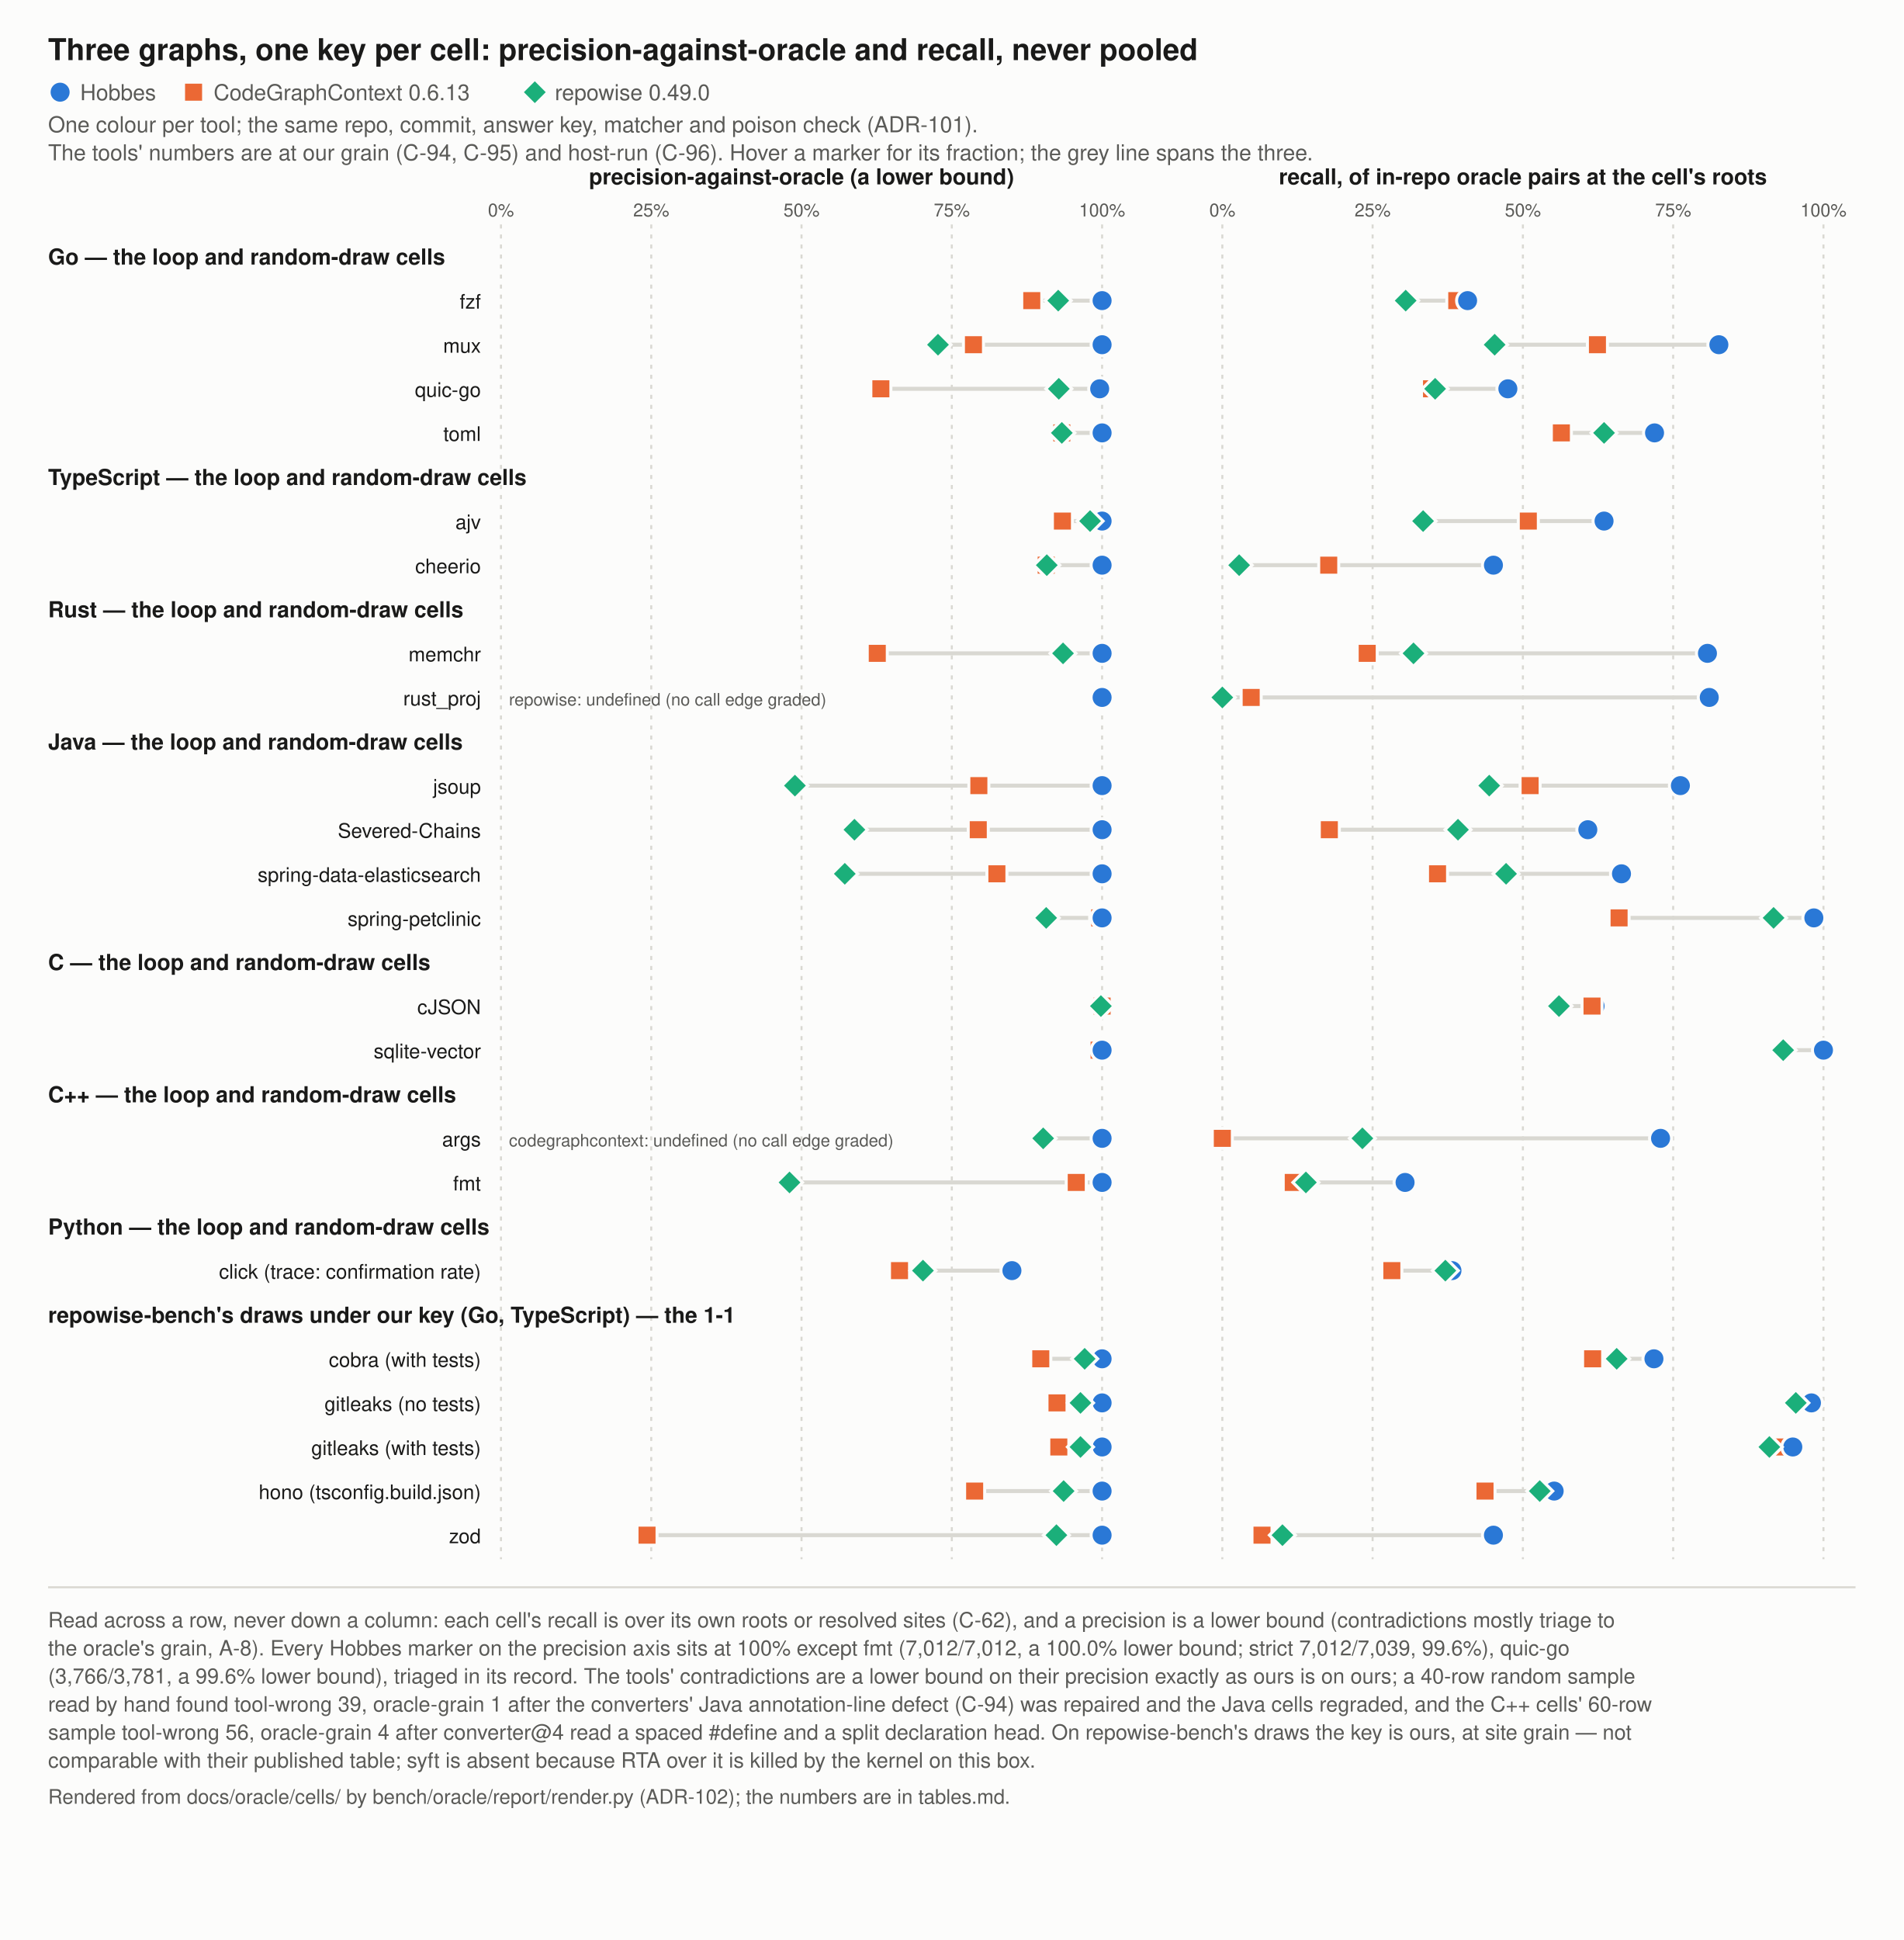
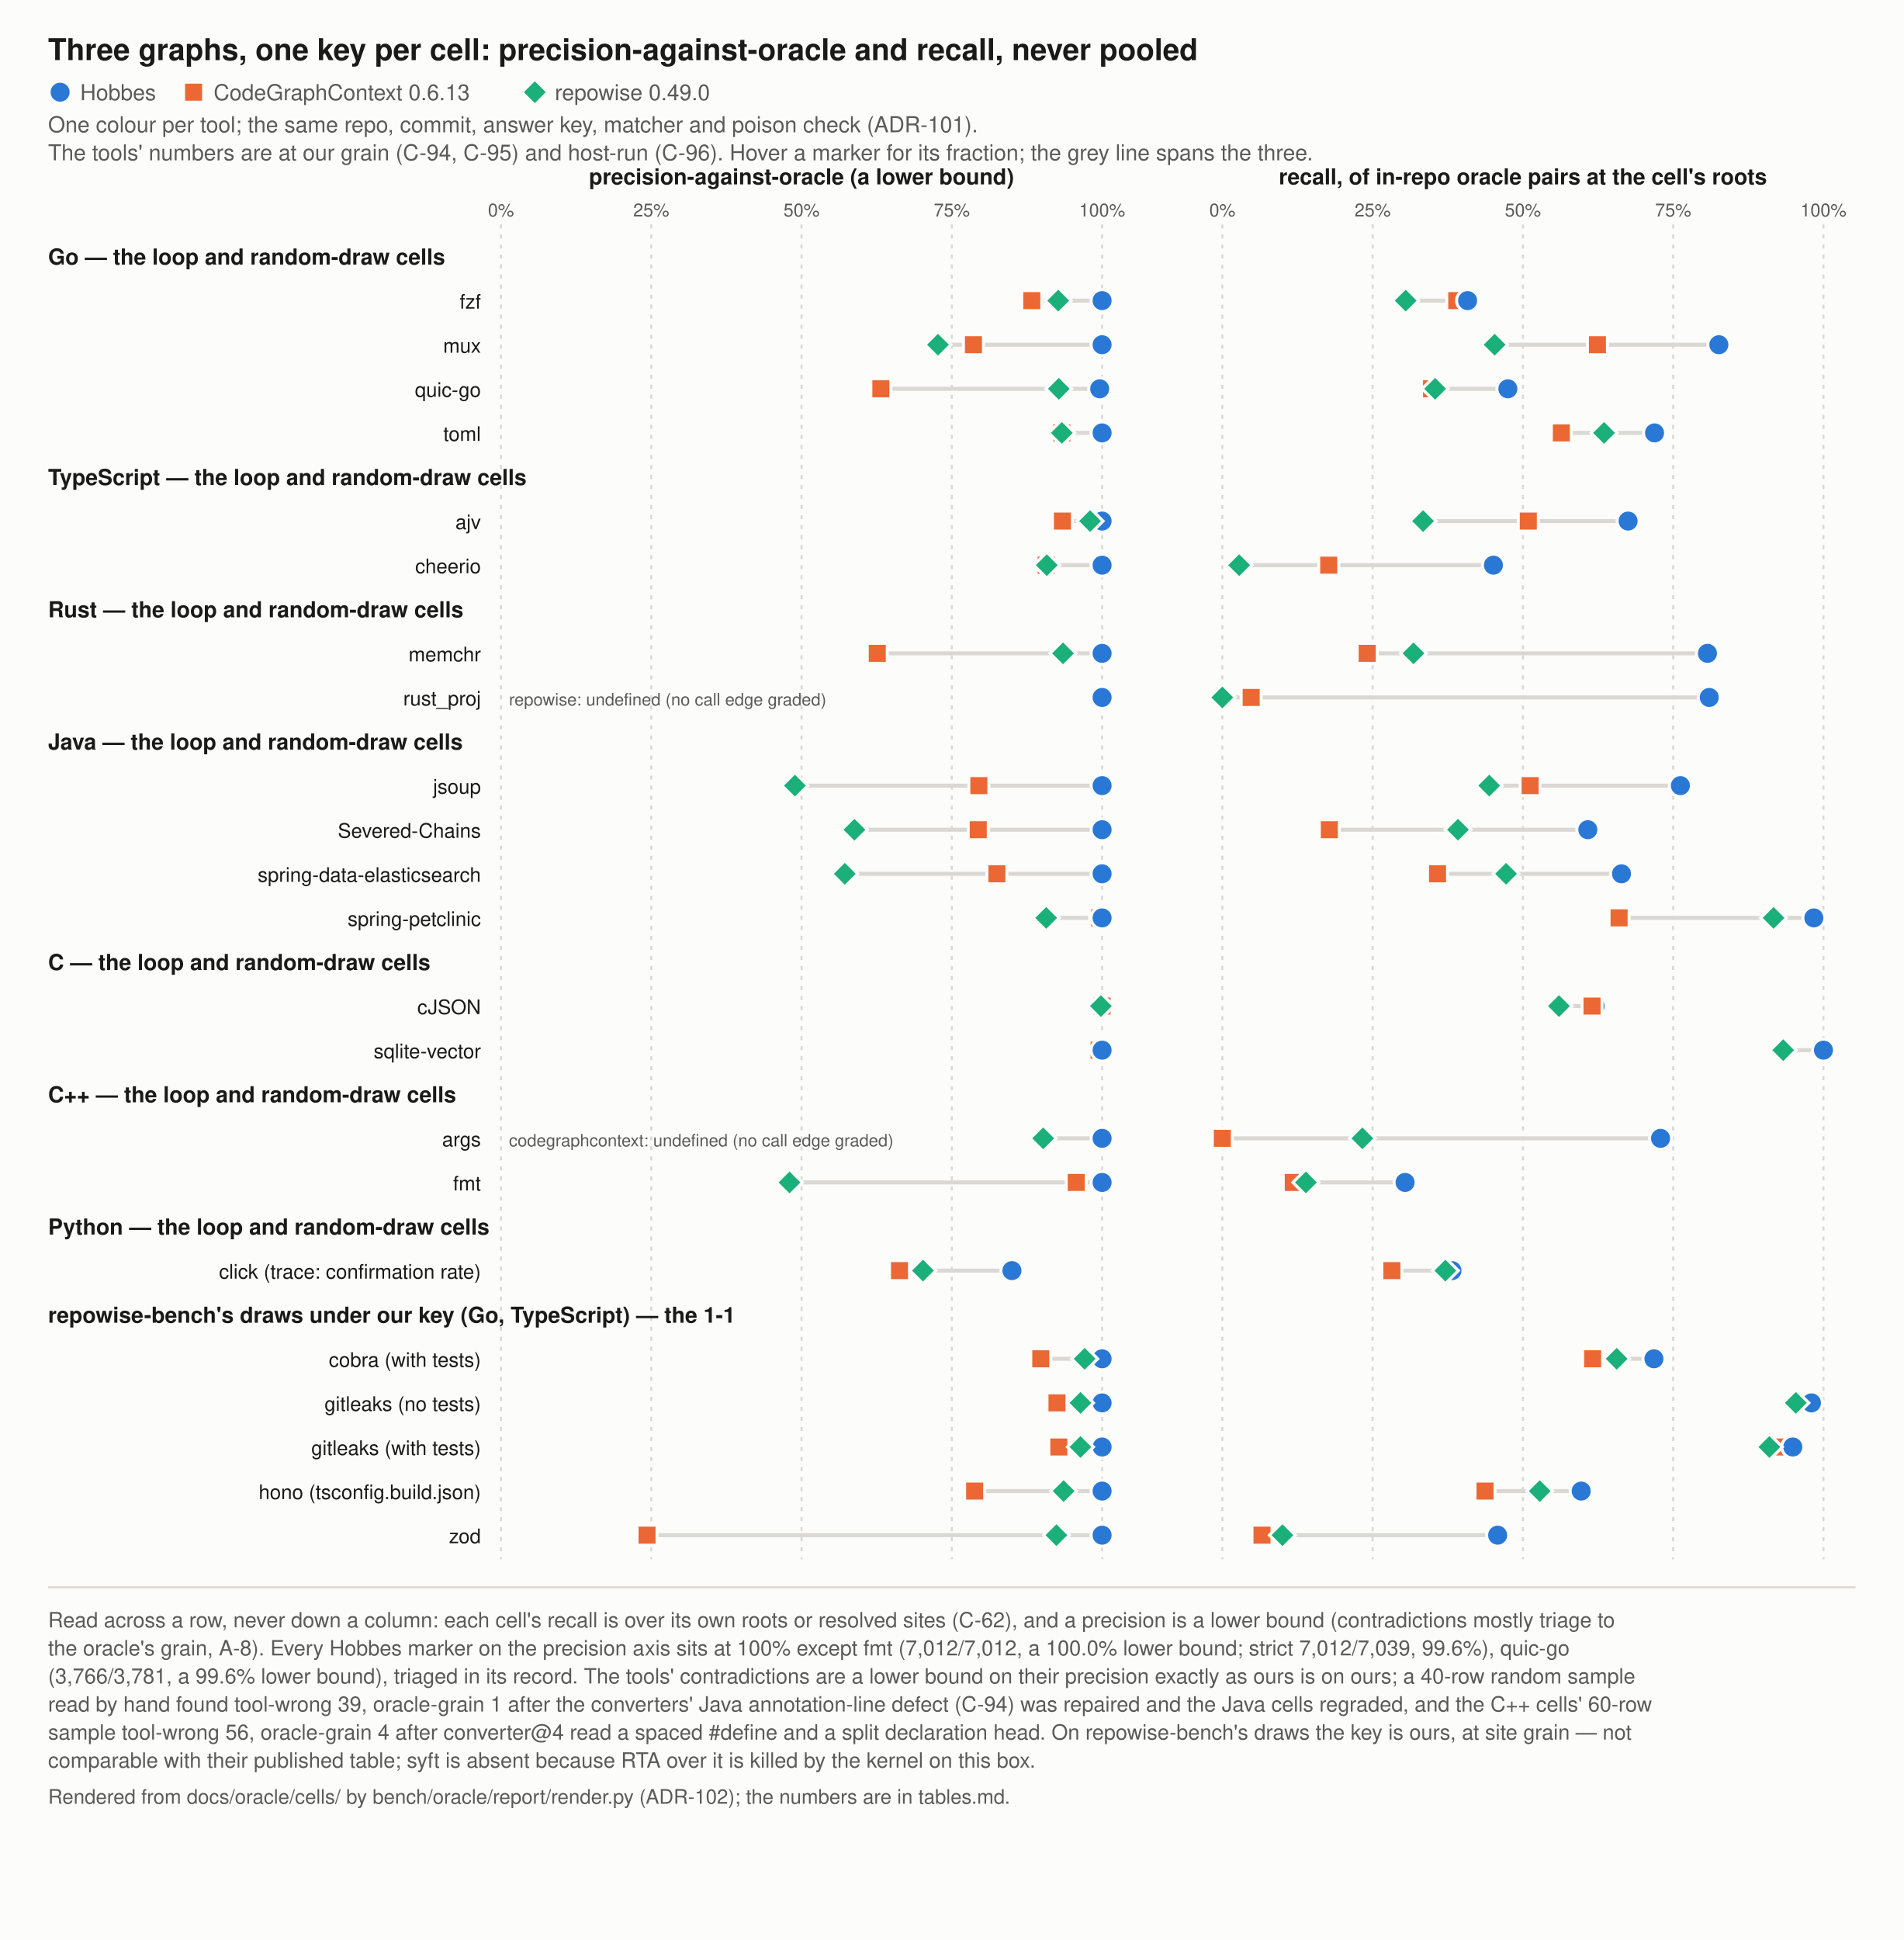
<svg xmlns="http://www.w3.org/2000/svg" width="950" height="968" viewBox="0 0 950 968" role="img" aria-label="Three graphs on one key per cell: precision-against-oracle and recall, Hobbes beside CodeGraphContext and repowise">
  <rect width="950" height="968" fill="#fcfcfb" />
  <text x="24" y="30" font-size="15" fill="#1a1a19" text-anchor="start" font-weight="bold" font-family="-apple-system, 'Segoe UI', Helvetica, Arial, sans-serif">Three graphs, one key per cell: precision-against-oracle and recall, never pooled</text>
  <g>
    <circle cx="30" cy="46" r="5.5" fill="#2a78d6" stroke="#fcfcfb" stroke-width="1.5" />
  </g>
  <text x="40" y="50" font-size="11" fill="#5a5a57" text-anchor="start" font-weight="normal" font-family="-apple-system, 'Segoe UI', Helvetica, Arial, sans-serif">Hobbes</text>
  <g>
    <rect x="91.6" y="41" width="10" height="10" fill="#eb6834" stroke="#fcfcfb" stroke-width="1.5" />
  </g>
  <text x="106.6" y="50" font-size="11" fill="#5a5a57" text-anchor="start" font-weight="normal" font-family="-apple-system, 'Segoe UI', Helvetica, Arial, sans-serif">CodeGraphContext 0.6.13</text>
  <g>
    <polygon points="266.9,39.5 273.4,46 266.9,52.5 260.4,46" fill="#1baf7a" stroke="#fcfcfb" stroke-width="1.5" />
  </g>
  <text x="276.9" y="50" font-size="11" fill="#5a5a57" text-anchor="start" font-weight="normal" font-family="-apple-system, 'Segoe UI', Helvetica, Arial, sans-serif">repowise 0.49.0</text>
  <text x="24" y="66" font-size="11" fill="#5a5a57" text-anchor="start" font-weight="normal" font-family="-apple-system, 'Segoe UI', Helvetica, Arial, sans-serif">One colour per tool; the same repo, commit, answer key, matcher and poison check (ADR-101).</text>
  <text x="24" y="80" font-size="11" fill="#5a5a57" text-anchor="start" font-weight="normal" font-family="-apple-system, 'Segoe UI', Helvetica, Arial, sans-serif">The tools' numbers are at our grain (C-94, C-95) and host-run (C-96). Hover a marker for its fraction; the grey line spans the three.</text>
  <line x1="250.0" y1="112" x2="250.0" y2="778" stroke="#d9d8d2" stroke-dasharray="2 3" />
  <text x="250.0" y="108" font-size="9" fill="#5a5a57" text-anchor="middle" font-weight="normal" font-family="-apple-system, 'Segoe UI', Helvetica, Arial, sans-serif">0%</text>
  <line x1="325.0" y1="112" x2="325.0" y2="778" stroke="#d9d8d2" stroke-dasharray="2 3" />
  <text x="325.0" y="108" font-size="9" fill="#5a5a57" text-anchor="middle" font-weight="normal" font-family="-apple-system, 'Segoe UI', Helvetica, Arial, sans-serif">25%</text>
  <line x1="400.0" y1="112" x2="400.0" y2="778" stroke="#d9d8d2" stroke-dasharray="2 3" />
  <text x="400.0" y="108" font-size="9" fill="#5a5a57" text-anchor="middle" font-weight="normal" font-family="-apple-system, 'Segoe UI', Helvetica, Arial, sans-serif">50%</text>
  <line x1="475.0" y1="112" x2="475.0" y2="778" stroke="#d9d8d2" stroke-dasharray="2 3" />
  <text x="475.0" y="108" font-size="9" fill="#5a5a57" text-anchor="middle" font-weight="normal" font-family="-apple-system, 'Segoe UI', Helvetica, Arial, sans-serif">75%</text>
  <line x1="550.0" y1="112" x2="550.0" y2="778" stroke="#d9d8d2" stroke-dasharray="2 3" />
  <text x="550.0" y="108" font-size="9" fill="#5a5a57" text-anchor="middle" font-weight="normal" font-family="-apple-system, 'Segoe UI', Helvetica, Arial, sans-serif">100%</text>
  <text x="400.0" y="92" font-size="11" fill="#1a1a19" text-anchor="middle" font-weight="bold" font-family="-apple-system, 'Segoe UI', Helvetica, Arial, sans-serif">precision-against-oracle (a lower bound)</text>
  <line x1="610.0" y1="112" x2="610.0" y2="778" stroke="#d9d8d2" stroke-dasharray="2 3" />
  <text x="610.0" y="108" font-size="9" fill="#5a5a57" text-anchor="middle" font-weight="normal" font-family="-apple-system, 'Segoe UI', Helvetica, Arial, sans-serif">0%</text>
  <line x1="685.0" y1="112" x2="685.0" y2="778" stroke="#d9d8d2" stroke-dasharray="2 3" />
  <text x="685.0" y="108" font-size="9" fill="#5a5a57" text-anchor="middle" font-weight="normal" font-family="-apple-system, 'Segoe UI', Helvetica, Arial, sans-serif">25%</text>
  <line x1="760.0" y1="112" x2="760.0" y2="778" stroke="#d9d8d2" stroke-dasharray="2 3" />
  <text x="760.0" y="108" font-size="9" fill="#5a5a57" text-anchor="middle" font-weight="normal" font-family="-apple-system, 'Segoe UI', Helvetica, Arial, sans-serif">50%</text>
  <line x1="835.0" y1="112" x2="835.0" y2="778" stroke="#d9d8d2" stroke-dasharray="2 3" />
  <text x="835.0" y="108" font-size="9" fill="#5a5a57" text-anchor="middle" font-weight="normal" font-family="-apple-system, 'Segoe UI', Helvetica, Arial, sans-serif">75%</text>
  <line x1="910.0" y1="112" x2="910.0" y2="778" stroke="#d9d8d2" stroke-dasharray="2 3" />
  <text x="910.0" y="108" font-size="9" fill="#5a5a57" text-anchor="middle" font-weight="normal" font-family="-apple-system, 'Segoe UI', Helvetica, Arial, sans-serif">100%</text>
  <text x="760.0" y="92" font-size="11" fill="#1a1a19" text-anchor="middle" font-weight="bold" font-family="-apple-system, 'Segoe UI', Helvetica, Arial, sans-serif">recall, of in-repo oracle pairs at the cell's roots</text>
  <text x="24" y="132" font-size="11" fill="#1a1a19" text-anchor="start" font-weight="bold" font-family="-apple-system, 'Segoe UI', Helvetica, Arial, sans-serif">Go — the loop and random-draw cells</text>
  <text x="240" y="154" font-size="10" fill="#1a1a19" text-anchor="end" font-weight="normal" font-family="-apple-system, 'Segoe UI', Helvetica, Arial, sans-serif">fzf</text>
  <line x1="514.9" y1="150" x2="550.0" y2="150" stroke="#d9d8d2" stroke-width="2" />
  <g>
    <rect x="509.9" y="145" width="10" height="10" fill="#eb6834" stroke="#fcfcfb" stroke-width="1.5" />
  </g>
  <g>
    <circle cx="550.0" cy="150" r="5.5" fill="#2a78d6" stroke="#fcfcfb" stroke-width="1.5" />
  </g>
  <g>
    <polygon points="528.1,143.5 534.6,150 528.1,156.5 521.6,150" fill="#1baf7a" stroke="#fcfcfb" stroke-width="1.5" />
  </g>
  <line x1="701.5" y1="150" x2="732.4" y2="150" stroke="#d9d8d2" stroke-width="2" />
  <g>
    <rect x="722.0" y="145" width="10" height="10" fill="#eb6834" stroke="#fcfcfb" stroke-width="1.5" />
  </g>
  <g>
    <circle cx="732.4" cy="150" r="5.5" fill="#2a78d6" stroke="#fcfcfb" stroke-width="1.5" />
  </g>
  <g>
    <polygon points="701.5,143.5 708.0,150 701.5,156.5 695.0,150" fill="#1baf7a" stroke="#fcfcfb" stroke-width="1.5" />
  </g>
  <text x="240" y="176" font-size="10" fill="#1a1a19" text-anchor="end" font-weight="normal" font-family="-apple-system, 'Segoe UI', Helvetica, Arial, sans-serif">mux</text>
  <line x1="468.1" y1="172" x2="550.0" y2="172" stroke="#d9d8d2" stroke-width="2" />
  <g>
    <rect x="480.8" y="167" width="10" height="10" fill="#eb6834" stroke="#fcfcfb" stroke-width="1.5" />
  </g>
  <g>
    <circle cx="550.0" cy="172" r="5.5" fill="#2a78d6" stroke="#fcfcfb" stroke-width="1.5" />
  </g>
  <g>
    <polygon points="468.1,165.5 474.6,172 468.1,178.5 461.6,172" fill="#1baf7a" stroke="#fcfcfb" stroke-width="1.5" />
  </g>
  <line x1="745.9" y1="172" x2="857.8" y2="172" stroke="#d9d8d2" stroke-width="2" />
  <g>
    <rect x="792.2" y="167" width="10" height="10" fill="#eb6834" stroke="#fcfcfb" stroke-width="1.5" />
  </g>
  <g>
    <circle cx="857.8" cy="172" r="5.5" fill="#2a78d6" stroke="#fcfcfb" stroke-width="1.5" />
  </g>
  <g>
    <polygon points="745.9,165.5 752.4,172 745.9,178.5 739.4,172" fill="#1baf7a" stroke="#fcfcfb" stroke-width="1.5" />
  </g>
  <text x="240" y="198" font-size="10" fill="#1a1a19" text-anchor="end" font-weight="normal" font-family="-apple-system, 'Segoe UI', Helvetica, Arial, sans-serif">quic-go</text>
  <line x1="439.6" y1="194" x2="548.8" y2="194" stroke="#d9d8d2" stroke-width="2" />
  <g>
    <rect x="434.6" y="189" width="10" height="10" fill="#eb6834" stroke="#fcfcfb" stroke-width="1.5" />
  </g>
  <g>
    <circle cx="548.8" cy="194" r="5.5" fill="#2a78d6" stroke="#fcfcfb" stroke-width="1.5" />
  </g>
  <g>
    <polygon points="528.4,187.5 534.9,194 528.4,200.5 521.9,194" fill="#1baf7a" stroke="#fcfcfb" stroke-width="1.5" />
  </g>
  <line x1="714.4" y1="194" x2="752.5" y2="194" stroke="#d9d8d2" stroke-width="2" />
  <g>
    <rect x="709.4" y="189" width="10" height="10" fill="#eb6834" stroke="#fcfcfb" stroke-width="1.5" />
  </g>
  <g>
    <circle cx="752.5" cy="194" r="5.5" fill="#2a78d6" stroke="#fcfcfb" stroke-width="1.5" />
  </g>
  <g>
    <polygon points="716.2,187.5 722.7,194 716.2,200.5 709.7,194" fill="#1baf7a" stroke="#fcfcfb" stroke-width="1.5" />
  </g>
  <text x="240" y="220" font-size="10" fill="#1a1a19" text-anchor="end" font-weight="normal" font-family="-apple-system, 'Segoe UI', Helvetica, Arial, sans-serif">toml</text>
  <line x1="529.9" y1="216" x2="550.0" y2="216" stroke="#d9d8d2" stroke-width="2" />
  <g>
    <rect x="524.9" y="211" width="10" height="10" fill="#eb6834" stroke="#fcfcfb" stroke-width="1.5" />
  </g>
  <g>
    <polygon points="529.9,209.5 536.4,216 529.9,222.5 523.4,216" fill="#1baf7a" stroke="#fcfcfb" stroke-width="1.5" />
  </g>
  <g>
    <circle cx="550.0" cy="216" r="5.5" fill="#2a78d6" stroke="#fcfcfb" stroke-width="1.5" />
  </g>
  <line x1="779.2" y1="216" x2="825.7" y2="216" stroke="#d9d8d2" stroke-width="2" />
  <g>
    <rect x="774.2" y="211" width="10" height="10" fill="#eb6834" stroke="#fcfcfb" stroke-width="1.5" />
  </g>
  <g>
    <polygon points="800.5,209.5 807.0,216 800.5,222.5 794.0,216" fill="#1baf7a" stroke="#fcfcfb" stroke-width="1.5" />
  </g>
  <g>
    <circle cx="825.7" cy="216" r="5.5" fill="#2a78d6" stroke="#fcfcfb" stroke-width="1.5" />
  </g>
  <text x="24" y="242" font-size="11" fill="#1a1a19" text-anchor="start" font-weight="bold" font-family="-apple-system, 'Segoe UI', Helvetica, Arial, sans-serif">TypeScript — the loop and random-draw cells</text>
  <text x="240" y="264" font-size="10" fill="#1a1a19" text-anchor="end" font-weight="normal" font-family="-apple-system, 'Segoe UI', Helvetica, Arial, sans-serif">ajv</text>
  <line x1="530.2" y1="260" x2="550.0" y2="260" stroke="#d9d8d2" stroke-width="2" />
  <g>
    <circle cx="550.0" cy="260" r="5.5" fill="#2a78d6" stroke="#fcfcfb" stroke-width="1.5" />
  </g>
  <g>
    <rect x="525.2" y="255" width="10" height="10" fill="#eb6834" stroke="#fcfcfb" stroke-width="1.5" />
  </g>
  <g>
    <polygon points="544.0,253.5 550.5,260 544.0,266.5 537.5,260" fill="#1baf7a" stroke="#fcfcfb" stroke-width="1.5" />
  </g>
-   <line x1="710.2" y1="260" x2="800.5" y2="260" stroke="#d9d8d2" stroke-width="2" />
-   <g>
-     <circle cx="800.5" cy="260" r="5.5" fill="#2a78d6" stroke="#fcfcfb" stroke-width="1.5" />
+   <line x1="710.2" y1="260" x2="812.5" y2="260" stroke="#d9d8d2" stroke-width="2" />
+   <g>
+     <circle cx="812.5" cy="260" r="5.5" fill="#2a78d6" stroke="#fcfcfb" stroke-width="1.5" />
  </g>
  <g>
    <rect x="757.7" y="255" width="10" height="10" fill="#eb6834" stroke="#fcfcfb" stroke-width="1.5" />
  </g>
  <g>
    <polygon points="710.2,253.5 716.7,260 710.2,266.5 703.7,260" fill="#1baf7a" stroke="#fcfcfb" stroke-width="1.5" />
  </g>
  <text x="240" y="286" font-size="10" fill="#1a1a19" text-anchor="end" font-weight="normal" font-family="-apple-system, 'Segoe UI', Helvetica, Arial, sans-serif">cheerio</text>
  <line x1="522.1" y1="282" x2="550.0" y2="282" stroke="#d9d8d2" stroke-width="2" />
  <g>
    <circle cx="550.0" cy="282" r="5.5" fill="#2a78d6" stroke="#fcfcfb" stroke-width="1.5" />
  </g>
  <g>
    <rect x="517.1" y="277" width="10" height="10" fill="#eb6834" stroke="#fcfcfb" stroke-width="1.5" />
  </g>
  <g>
    <polygon points="522.4,275.5 528.9,282 522.4,288.5 515.9,282" fill="#1baf7a" stroke="#fcfcfb" stroke-width="1.5" />
  </g>
  <line x1="618.4" y1="282" x2="745.3" y2="282" stroke="#d9d8d2" stroke-width="2" />
  <g>
    <circle cx="745.3" cy="282" r="5.5" fill="#2a78d6" stroke="#fcfcfb" stroke-width="1.5" />
  </g>
  <g>
    <rect x="658.1" y="277" width="10" height="10" fill="#eb6834" stroke="#fcfcfb" stroke-width="1.5" />
  </g>
  <g>
    <polygon points="618.4,275.5 624.9,282 618.4,288.5 611.9,282" fill="#1baf7a" stroke="#fcfcfb" stroke-width="1.5" />
  </g>
  <text x="24" y="308" font-size="11" fill="#1a1a19" text-anchor="start" font-weight="bold" font-family="-apple-system, 'Segoe UI', Helvetica, Arial, sans-serif">Rust — the loop and random-draw cells</text>
  <text x="240" y="330" font-size="10" fill="#1a1a19" text-anchor="end" font-weight="normal" font-family="-apple-system, 'Segoe UI', Helvetica, Arial, sans-serif">memchr</text>
  <line x1="437.8" y1="326" x2="550.0" y2="326" stroke="#d9d8d2" stroke-width="2" />
  <g>
    <rect x="432.8" y="321" width="10" height="10" fill="#eb6834" stroke="#fcfcfb" stroke-width="1.5" />
  </g>
  <g>
    <circle cx="550.0" cy="326" r="5.5" fill="#2a78d6" stroke="#fcfcfb" stroke-width="1.5" />
  </g>
  <g>
    <polygon points="530.5,319.5 537.0,326 530.5,332.5 524.0,326" fill="#1baf7a" stroke="#fcfcfb" stroke-width="1.5" />
  </g>
  <line x1="682.3" y1="326" x2="852.1" y2="326" stroke="#d9d8d2" stroke-width="2" />
  <g>
    <rect x="677.3" y="321" width="10" height="10" fill="#eb6834" stroke="#fcfcfb" stroke-width="1.5" />
  </g>
  <g>
    <circle cx="852.1" cy="326" r="5.5" fill="#2a78d6" stroke="#fcfcfb" stroke-width="1.5" />
  </g>
  <g>
    <polygon points="705.4,319.5 711.9,326 705.4,332.5 698.9,326" fill="#1baf7a" stroke="#fcfcfb" stroke-width="1.5" />
  </g>
  <text x="240" y="352" font-size="10" fill="#1a1a19" text-anchor="end" font-weight="normal" font-family="-apple-system, 'Segoe UI', Helvetica, Arial, sans-serif">rust_proj</text>
  <line x1="550.0" y1="348" x2="550.0" y2="348" stroke="#d9d8d2" stroke-width="2" />
  <g>
    <rect x="545.0" y="343" width="10" height="10" fill="#eb6834" stroke="#fcfcfb" stroke-width="1.5" />
  </g>
  <g>
    <circle cx="550.0" cy="348" r="5.5" fill="#2a78d6" stroke="#fcfcfb" stroke-width="1.5" />
  </g>
  <text x="254" y="352" font-size="8.5" fill="#5a5a57" text-anchor="start" font-weight="normal" font-family="-apple-system, 'Segoe UI', Helvetica, Arial, sans-serif">repowise: undefined (no call edge graded)</text>
  <line x1="610.0" y1="348" x2="853.0" y2="348" stroke="#d9d8d2" stroke-width="2" />
  <g>
    <rect x="619.4" y="343" width="10" height="10" fill="#eb6834" stroke="#fcfcfb" stroke-width="1.5" />
  </g>
  <g>
    <polygon points="610.0,341.5 616.5,348 610.0,354.5 603.5,348" fill="#1baf7a" stroke="#fcfcfb" stroke-width="1.5" />
  </g>
  <g>
    <circle cx="853.0" cy="348" r="5.5" fill="#2a78d6" stroke="#fcfcfb" stroke-width="1.5" />
  </g>
  <text x="24" y="374" font-size="11" fill="#1a1a19" text-anchor="start" font-weight="bold" font-family="-apple-system, 'Segoe UI', Helvetica, Arial, sans-serif">Java — the loop and random-draw cells</text>
  <text x="240" y="396" font-size="10" fill="#1a1a19" text-anchor="end" font-weight="normal" font-family="-apple-system, 'Segoe UI', Helvetica, Arial, sans-serif">jsoup</text>
  <line x1="396.7" y1="392" x2="550.0" y2="392" stroke="#d9d8d2" stroke-width="2" />
  <g>
    <rect x="483.5" y="387" width="10" height="10" fill="#eb6834" stroke="#fcfcfb" stroke-width="1.5" />
  </g>
  <g>
    <circle cx="550.0" cy="392" r="5.5" fill="#2a78d6" stroke="#fcfcfb" stroke-width="1.5" />
  </g>
  <g>
    <polygon points="396.7,385.5 403.2,392 396.7,398.5 390.2,392" fill="#1baf7a" stroke="#fcfcfb" stroke-width="1.5" />
  </g>
  <line x1="743.2" y1="392" x2="838.6" y2="392" stroke="#d9d8d2" stroke-width="2" />
  <g>
    <rect x="758.6" y="387" width="10" height="10" fill="#eb6834" stroke="#fcfcfb" stroke-width="1.5" />
  </g>
  <g>
    <circle cx="838.6" cy="392" r="5.5" fill="#2a78d6" stroke="#fcfcfb" stroke-width="1.5" />
  </g>
  <g>
    <polygon points="743.2,385.5 749.7,392 743.2,398.5 736.7,392" fill="#1baf7a" stroke="#fcfcfb" stroke-width="1.5" />
  </g>
  <text x="240" y="418" font-size="10" fill="#1a1a19" text-anchor="end" font-weight="normal" font-family="-apple-system, 'Segoe UI', Helvetica, Arial, sans-serif">Severed-Chains</text>
  <line x1="426.4" y1="414" x2="550.0" y2="414" stroke="#d9d8d2" stroke-width="2" />
  <g>
    <rect x="483.2" y="409" width="10" height="10" fill="#eb6834" stroke="#fcfcfb" stroke-width="1.5" />
  </g>
  <g>
    <polygon points="426.4,407.5 432.9,414 426.4,420.5 419.9,414" fill="#1baf7a" stroke="#fcfcfb" stroke-width="1.5" />
  </g>
  <g>
    <circle cx="550.0" cy="414" r="5.5" fill="#2a78d6" stroke="#fcfcfb" stroke-width="1.5" />
  </g>
  <line x1="663.4" y1="414" x2="792.4" y2="414" stroke="#d9d8d2" stroke-width="2" />
  <g>
    <rect x="658.4" y="409" width="10" height="10" fill="#eb6834" stroke="#fcfcfb" stroke-width="1.5" />
  </g>
  <g>
    <polygon points="727.6,407.5 734.1,414 727.6,420.5 721.1,414" fill="#1baf7a" stroke="#fcfcfb" stroke-width="1.5" />
  </g>
  <g>
    <circle cx="792.4" cy="414" r="5.5" fill="#2a78d6" stroke="#fcfcfb" stroke-width="1.5" />
  </g>
  <text x="240" y="440" font-size="10" fill="#1a1a19" text-anchor="end" font-weight="normal" font-family="-apple-system, 'Segoe UI', Helvetica, Arial, sans-serif">spring-data-elasticsearch</text>
  <line x1="421.6" y1="436" x2="550.0" y2="436" stroke="#d9d8d2" stroke-width="2" />
  <g>
    <rect x="492.5" y="431" width="10" height="10" fill="#eb6834" stroke="#fcfcfb" stroke-width="1.5" />
  </g>
  <g>
    <polygon points="421.6,429.5 428.1,436 421.6,442.5 415.1,436" fill="#1baf7a" stroke="#fcfcfb" stroke-width="1.5" />
  </g>
  <g>
    <circle cx="550.0" cy="436" r="5.5" fill="#2a78d6" stroke="#fcfcfb" stroke-width="1.5" />
  </g>
  <line x1="717.4" y1="436" x2="809.2" y2="436" stroke="#d9d8d2" stroke-width="2" />
  <g>
    <rect x="712.4" y="431" width="10" height="10" fill="#eb6834" stroke="#fcfcfb" stroke-width="1.5" />
  </g>
  <g>
    <polygon points="751.6,429.5 758.1,436 751.6,442.5 745.1,436" fill="#1baf7a" stroke="#fcfcfb" stroke-width="1.5" />
  </g>
  <g>
    <circle cx="809.2" cy="436" r="5.5" fill="#2a78d6" stroke="#fcfcfb" stroke-width="1.5" />
  </g>
  <text x="240" y="462" font-size="10" fill="#1a1a19" text-anchor="end" font-weight="normal" font-family="-apple-system, 'Segoe UI', Helvetica, Arial, sans-serif">spring-petclinic</text>
  <line x1="522.1" y1="458" x2="550.0" y2="458" stroke="#d9d8d2" stroke-width="2" />
  <g>
    <rect x="543.8" y="453" width="10" height="10" fill="#eb6834" stroke="#fcfcfb" stroke-width="1.5" />
  </g>
  <g>
    <circle cx="550.0" cy="458" r="5.5" fill="#2a78d6" stroke="#fcfcfb" stroke-width="1.5" />
  </g>
  <g>
    <polygon points="522.1,451.5 528.6,458 522.1,464.5 515.6,458" fill="#1baf7a" stroke="#fcfcfb" stroke-width="1.5" />
  </g>
  <line x1="808.0" y1="458" x2="905.2" y2="458" stroke="#d9d8d2" stroke-width="2" />
  <g>
    <rect x="803.0" y="453" width="10" height="10" fill="#eb6834" stroke="#fcfcfb" stroke-width="1.5" />
  </g>
  <g>
    <circle cx="905.2" cy="458" r="5.5" fill="#2a78d6" stroke="#fcfcfb" stroke-width="1.5" />
  </g>
  <g>
    <polygon points="885.1,451.5 891.6,458 885.1,464.5 878.6,458" fill="#1baf7a" stroke="#fcfcfb" stroke-width="1.5" />
  </g>
  <text x="24" y="484" font-size="11" fill="#1a1a19" text-anchor="start" font-weight="bold" font-family="-apple-system, 'Segoe UI', Helvetica, Arial, sans-serif">C — the loop and random-draw cells</text>
  <text x="240" y="506" font-size="10" fill="#1a1a19" text-anchor="end" font-weight="normal" font-family="-apple-system, 'Segoe UI', Helvetica, Arial, sans-serif">cJSON</text>
  <line x1="549.4" y1="502" x2="550.0" y2="502" stroke="#d9d8d2" stroke-width="2" />
  <g>
    <circle cx="550.0" cy="502" r="5.5" fill="#2a78d6" stroke="#fcfcfb" stroke-width="1.5" />
  </g>
  <g>
    <rect x="545.0" y="497" width="10" height="10" fill="#eb6834" stroke="#fcfcfb" stroke-width="1.5" />
  </g>
  <g>
    <polygon points="549.4,495.5 555.9,502 549.4,508.5 542.9,502" fill="#1baf7a" stroke="#fcfcfb" stroke-width="1.5" />
  </g>
  <line x1="778.0" y1="502" x2="796.0" y2="502" stroke="#d9d8d2" stroke-width="2" />
  <g>
    <circle cx="796.0" cy="502" r="5.5" fill="#2a78d6" stroke="#fcfcfb" stroke-width="1.5" />
  </g>
  <g>
    <rect x="789.5" y="497" width="10" height="10" fill="#eb6834" stroke="#fcfcfb" stroke-width="1.5" />
  </g>
  <g>
    <polygon points="778.0,495.5 784.5,502 778.0,508.5 771.5,502" fill="#1baf7a" stroke="#fcfcfb" stroke-width="1.5" />
  </g>
  <text x="240" y="528" font-size="10" fill="#1a1a19" text-anchor="end" font-weight="normal" font-family="-apple-system, 'Segoe UI', Helvetica, Arial, sans-serif">sqlite-vector</text>
  <line x1="548.5" y1="524" x2="550.0" y2="524" stroke="#d9d8d2" stroke-width="2" />
  <g>
    <rect x="543.5" y="519" width="10" height="10" fill="#eb6834" stroke="#fcfcfb" stroke-width="1.5" />
  </g>
  <g>
    <polygon points="550.0,517.5 556.5,524 550.0,530.5 543.5,524" fill="#1baf7a" stroke="#fcfcfb" stroke-width="1.5" />
  </g>
  <g>
    <circle cx="550.0" cy="524" r="5.5" fill="#2a78d6" stroke="#fcfcfb" stroke-width="1.5" />
  </g>
  <line x1="889.9" y1="524" x2="910.0" y2="524" stroke="#d9d8d2" stroke-width="2" />
  <g>
    <rect x="905.0" y="519" width="10" height="10" fill="#eb6834" stroke="#fcfcfb" stroke-width="1.5" />
  </g>
  <g>
    <polygon points="889.9,517.5 896.4,524 889.9,530.5 883.4,524" fill="#1baf7a" stroke="#fcfcfb" stroke-width="1.5" />
  </g>
  <g>
    <circle cx="910.0" cy="524" r="5.5" fill="#2a78d6" stroke="#fcfcfb" stroke-width="1.5" />
  </g>
  <text x="24" y="550" font-size="11" fill="#1a1a19" text-anchor="start" font-weight="bold" font-family="-apple-system, 'Segoe UI', Helvetica, Arial, sans-serif">C++ — the loop and random-draw cells</text>
  <text x="240" y="572" font-size="10" fill="#1a1a19" text-anchor="end" font-weight="normal" font-family="-apple-system, 'Segoe UI', Helvetica, Arial, sans-serif">args</text>
  <line x1="520.6" y1="568" x2="550.0" y2="568" stroke="#d9d8d2" stroke-width="2" />
  <g>
    <circle cx="550.0" cy="568" r="5.5" fill="#2a78d6" stroke="#fcfcfb" stroke-width="1.5" />
  </g>
  <g>
    <polygon points="520.6,561.5 527.1,568 520.6,574.5 514.1,568" fill="#1baf7a" stroke="#fcfcfb" stroke-width="1.5" />
  </g>
  <text x="254" y="572" font-size="8.5" fill="#5a5a57" text-anchor="start" font-weight="normal" font-family="-apple-system, 'Segoe UI', Helvetica, Arial, sans-serif">codegraphcontext: undefined (no call edge graded)</text>
  <line x1="610.0" y1="568" x2="828.7" y2="568" stroke="#d9d8d2" stroke-width="2" />
  <g>
    <circle cx="828.7" cy="568" r="5.5" fill="#2a78d6" stroke="#fcfcfb" stroke-width="1.5" />
  </g>
  <g>
    <rect x="605.0" y="563" width="10" height="10" fill="#eb6834" stroke="#fcfcfb" stroke-width="1.5" />
  </g>
  <g>
    <polygon points="679.9,561.5 686.4,568 679.9,574.5 673.4,568" fill="#1baf7a" stroke="#fcfcfb" stroke-width="1.5" />
  </g>
  <text x="240" y="594" font-size="10" fill="#1a1a19" text-anchor="end" font-weight="normal" font-family="-apple-system, 'Segoe UI', Helvetica, Arial, sans-serif">fmt</text>
  <line x1="394.0" y1="590" x2="550.0" y2="590" stroke="#d9d8d2" stroke-width="2" />
  <g>
    <rect x="532.1" y="585" width="10" height="10" fill="#eb6834" stroke="#fcfcfb" stroke-width="1.5" />
  </g>
  <g>
    <circle cx="550.0" cy="590" r="5.5" fill="#2a78d6" stroke="#fcfcfb" stroke-width="1.5" />
  </g>
  <g>
    <polygon points="394.0,583.5 400.5,590 394.0,596.5 387.5,590" fill="#1baf7a" stroke="#fcfcfb" stroke-width="1.5" />
  </g>
  <line x1="645.4" y1="590" x2="701.2" y2="590" stroke="#d9d8d2" stroke-width="2" />
  <g>
    <rect x="640.4" y="585" width="10" height="10" fill="#eb6834" stroke="#fcfcfb" stroke-width="1.5" />
  </g>
  <g>
    <circle cx="701.2" cy="590" r="5.5" fill="#2a78d6" stroke="#fcfcfb" stroke-width="1.5" />
  </g>
  <g>
    <polygon points="651.7,583.5 658.2,590 651.7,596.5 645.2,590" fill="#1baf7a" stroke="#fcfcfb" stroke-width="1.5" />
  </g>
  <text x="24" y="616" font-size="11" fill="#1a1a19" text-anchor="start" font-weight="bold" font-family="-apple-system, 'Segoe UI', Helvetica, Arial, sans-serif">Python — the loop and random-draw cells</text>
  <text x="240" y="638" font-size="10" fill="#1a1a19" text-anchor="end" font-weight="normal" font-family="-apple-system, 'Segoe UI', Helvetica, Arial, sans-serif">click (trace: confirmation rate)</text>
  <line x1="448.9" y1="634" x2="505.0" y2="634" stroke="#d9d8d2" stroke-width="2" />
  <g>
    <circle cx="505.0" cy="634" r="5.5" fill="#2a78d6" stroke="#fcfcfb" stroke-width="1.5" />
  </g>
  <g>
    <rect x="443.9" y="629" width="10" height="10" fill="#eb6834" stroke="#fcfcfb" stroke-width="1.5" />
  </g>
  <g>
    <polygon points="460.6,627.5 467.1,634 460.6,640.5 454.1,634" fill="#1baf7a" stroke="#fcfcfb" stroke-width="1.5" />
  </g>
  <line x1="694.6" y1="634" x2="724.6" y2="634" stroke="#d9d8d2" stroke-width="2" />
  <g>
    <circle cx="724.6" cy="634" r="5.5" fill="#2a78d6" stroke="#fcfcfb" stroke-width="1.5" />
  </g>
  <g>
    <rect x="689.6" y="629" width="10" height="10" fill="#eb6834" stroke="#fcfcfb" stroke-width="1.5" />
  </g>
  <g>
    <polygon points="721.3,627.5 727.8,634 721.3,640.5 714.8,634" fill="#1baf7a" stroke="#fcfcfb" stroke-width="1.5" />
  </g>
  <text x="24" y="660" font-size="11" fill="#1a1a19" text-anchor="start" font-weight="bold" font-family="-apple-system, 'Segoe UI', Helvetica, Arial, sans-serif">repowise-bench's draws under our key (Go, TypeScript) — the 1-1</text>
  <text x="240" y="682" font-size="10" fill="#1a1a19" text-anchor="end" font-weight="normal" font-family="-apple-system, 'Segoe UI', Helvetica, Arial, sans-serif">cobra (with tests)</text>
  <line x1="519.4" y1="678" x2="550.0" y2="678" stroke="#d9d8d2" stroke-width="2" />
  <g>
    <circle cx="550.0" cy="678" r="5.5" fill="#2a78d6" stroke="#fcfcfb" stroke-width="1.5" />
  </g>
  <g>
    <rect x="514.4" y="673" width="10" height="10" fill="#eb6834" stroke="#fcfcfb" stroke-width="1.5" />
  </g>
  <g>
    <polygon points="541.3,671.5 547.8,678 541.3,684.5 534.8,678" fill="#1baf7a" stroke="#fcfcfb" stroke-width="1.5" />
  </g>
  <line x1="794.8" y1="678" x2="825.4" y2="678" stroke="#d9d8d2" stroke-width="2" />
  <g>
    <circle cx="825.4" cy="678" r="5.5" fill="#2a78d6" stroke="#fcfcfb" stroke-width="1.5" />
  </g>
  <g>
    <rect x="789.8" y="673" width="10" height="10" fill="#eb6834" stroke="#fcfcfb" stroke-width="1.5" />
  </g>
  <g>
    <polygon points="806.8,671.5 813.3,678 806.8,684.5 800.3,678" fill="#1baf7a" stroke="#fcfcfb" stroke-width="1.5" />
  </g>
  <text x="240" y="704" font-size="10" fill="#1a1a19" text-anchor="end" font-weight="normal" font-family="-apple-system, 'Segoe UI', Helvetica, Arial, sans-serif">gitleaks (no tests)</text>
  <line x1="527.5" y1="700" x2="550.0" y2="700" stroke="#d9d8d2" stroke-width="2" />
  <g>
    <rect x="522.5" y="695" width="10" height="10" fill="#eb6834" stroke="#fcfcfb" stroke-width="1.5" />
  </g>
  <g>
    <circle cx="550.0" cy="700" r="5.5" fill="#2a78d6" stroke="#fcfcfb" stroke-width="1.5" />
  </g>
  <g>
    <polygon points="539.2,693.5 545.7,700 539.2,706.5 532.7,700" fill="#1baf7a" stroke="#fcfcfb" stroke-width="1.5" />
  </g>
  <line x1="896.2" y1="700" x2="904.0" y2="700" stroke="#d9d8d2" stroke-width="2" />
  <g>
    <rect x="895.4" y="695" width="10" height="10" fill="#eb6834" stroke="#fcfcfb" stroke-width="1.5" />
  </g>
  <g>
    <circle cx="904.0" cy="700" r="5.5" fill="#2a78d6" stroke="#fcfcfb" stroke-width="1.5" />
  </g>
  <g>
    <polygon points="896.2,693.5 902.7,700 896.2,706.5 889.7,700" fill="#1baf7a" stroke="#fcfcfb" stroke-width="1.5" />
  </g>
  <text x="240" y="726" font-size="10" fill="#1a1a19" text-anchor="end" font-weight="normal" font-family="-apple-system, 'Segoe UI', Helvetica, Arial, sans-serif">gitleaks (with tests)</text>
  <line x1="528.4" y1="722" x2="550.0" y2="722" stroke="#d9d8d2" stroke-width="2" />
  <g>
    <rect x="523.4" y="717" width="10" height="10" fill="#eb6834" stroke="#fcfcfb" stroke-width="1.5" />
  </g>
  <g>
    <circle cx="550.0" cy="722" r="5.5" fill="#2a78d6" stroke="#fcfcfb" stroke-width="1.5" />
  </g>
  <g>
    <polygon points="539.2,715.5 545.7,722 539.2,728.5 532.7,722" fill="#1baf7a" stroke="#fcfcfb" stroke-width="1.5" />
  </g>
  <line x1="883.0" y1="722" x2="894.7" y2="722" stroke="#d9d8d2" stroke-width="2" />
  <g>
    <rect x="883.1" y="717" width="10" height="10" fill="#eb6834" stroke="#fcfcfb" stroke-width="1.5" />
  </g>
  <g>
    <circle cx="894.7" cy="722" r="5.5" fill="#2a78d6" stroke="#fcfcfb" stroke-width="1.5" />
  </g>
  <g>
    <polygon points="883.0,715.5 889.5,722 883.0,728.5 876.5,722" fill="#1baf7a" stroke="#fcfcfb" stroke-width="1.5" />
  </g>
  <text x="240" y="748" font-size="10" fill="#1a1a19" text-anchor="end" font-weight="normal" font-family="-apple-system, 'Segoe UI', Helvetica, Arial, sans-serif">hono (tsconfig.build.json)</text>
  <line x1="486.4" y1="744" x2="550.0" y2="744" stroke="#d9d8d2" stroke-width="2" />
  <g>
    <rect x="481.4" y="739" width="10" height="10" fill="#eb6834" stroke="#fcfcfb" stroke-width="1.5" />
  </g>
  <g>
    <circle cx="550.0" cy="744" r="5.5" fill="#2a78d6" stroke="#fcfcfb" stroke-width="1.5" />
  </g>
  <g>
    <polygon points="530.8,737.5 537.3,744 530.8,750.5 524.3,744" fill="#1baf7a" stroke="#fcfcfb" stroke-width="1.5" />
  </g>
-   <line x1="741.1" y1="744" x2="775.6" y2="744" stroke="#d9d8d2" stroke-width="2" />
+   <line x1="741.1" y1="744" x2="789.1" y2="744" stroke="#d9d8d2" stroke-width="2" />
  <g>
    <rect x="736.1" y="739" width="10" height="10" fill="#eb6834" stroke="#fcfcfb" stroke-width="1.5" />
  </g>
  <g>
-     <circle cx="775.6" cy="744" r="5.5" fill="#2a78d6" stroke="#fcfcfb" stroke-width="1.5" />
+     <circle cx="789.1" cy="744" r="5.5" fill="#2a78d6" stroke="#fcfcfb" stroke-width="1.5" />
  </g>
  <g>
    <polygon points="768.4,737.5 774.9,744 768.4,750.5 761.9,744" fill="#1baf7a" stroke="#fcfcfb" stroke-width="1.5" />
  </g>
  <text x="240" y="770" font-size="10" fill="#1a1a19" text-anchor="end" font-weight="normal" font-family="-apple-system, 'Segoe UI', Helvetica, Arial, sans-serif">zod</text>
  <line x1="322.9" y1="766" x2="550.0" y2="766" stroke="#d9d8d2" stroke-width="2" />
  <g>
    <rect x="317.9" y="761" width="10" height="10" fill="#eb6834" stroke="#fcfcfb" stroke-width="1.5" />
  </g>
  <g>
    <polygon points="527.2,759.5 533.7,766 527.2,772.5 520.7,766" fill="#1baf7a" stroke="#fcfcfb" stroke-width="1.5" />
  </g>
  <g>
    <circle cx="550.0" cy="766" r="5.5" fill="#2a78d6" stroke="#fcfcfb" stroke-width="1.5" />
  </g>
-   <line x1="629.8" y1="766" x2="745.3" y2="766" stroke="#d9d8d2" stroke-width="2" />
+   <line x1="629.8" y1="766" x2="747.4" y2="766" stroke="#d9d8d2" stroke-width="2" />
  <g>
    <rect x="624.8" y="761" width="10" height="10" fill="#eb6834" stroke="#fcfcfb" stroke-width="1.5" />
  </g>
  <g>
    <polygon points="640.0,759.5 646.5,766 640.0,772.5 633.5,766" fill="#1baf7a" stroke="#fcfcfb" stroke-width="1.5" />
  </g>
  <g>
-     <circle cx="745.3" cy="766" r="5.5" fill="#2a78d6" stroke="#fcfcfb" stroke-width="1.5" />
+     <circle cx="747.4" cy="766" r="5.5" fill="#2a78d6" stroke="#fcfcfb" stroke-width="1.5" />
  </g>
  <line x1="24" y1="792" x2="926" y2="792" stroke="#d9d8d2" />
  <text x="24" y="812" font-size="10.5" fill="#5a5a57" text-anchor="start" font-weight="normal" font-family="-apple-system, 'Segoe UI', Helvetica, Arial, sans-serif">Read across a row, never down a column: each cell's recall is over its own roots or resolved sites (C-62), and a precision is a lower bound (contradictions mostly triage to</text>
  <text x="24" y="826" font-size="10.5" fill="#5a5a57" text-anchor="start" font-weight="normal" font-family="-apple-system, 'Segoe UI', Helvetica, Arial, sans-serif">the oracle's grain, A-8). Every Hobbes marker on the precision axis sits at 100% except fmt (7,012/7,012, a 100.0% lower bound; strict 7,012/7,039, 99.6%), quic-go</text>
  <text x="24" y="840" font-size="10.5" fill="#5a5a57" text-anchor="start" font-weight="normal" font-family="-apple-system, 'Segoe UI', Helvetica, Arial, sans-serif">(3,766/3,781, a 99.6% lower bound), triaged in its record. The tools' contradictions are a lower bound on their precision exactly as ours is on ours; a 40-row random sample</text>
  <text x="24" y="854" font-size="10.5" fill="#5a5a57" text-anchor="start" font-weight="normal" font-family="-apple-system, 'Segoe UI', Helvetica, Arial, sans-serif">read by hand found tool-wrong 39, oracle-grain 1 after the converters' Java annotation-line defect (C-94) was repaired and the Java cells regraded, and the C++ cells' 60-row</text>
  <text x="24" y="868" font-size="10.5" fill="#5a5a57" text-anchor="start" font-weight="normal" font-family="-apple-system, 'Segoe UI', Helvetica, Arial, sans-serif">sample tool-wrong 56, oracle-grain 4 after converter@4 read a spaced #define and a split declaration head. On repowise-bench's draws the key is ours, at site grain — not</text>
  <text x="24" y="882" font-size="10.5" fill="#5a5a57" text-anchor="start" font-weight="normal" font-family="-apple-system, 'Segoe UI', Helvetica, Arial, sans-serif">comparable with their published table; syft is absent because RTA over it is killed by the kernel on this box.</text>
  <text x="24" y="900" font-size="10" fill="#5a5a57" text-anchor="start" font-weight="normal" font-family="-apple-system, 'Segoe UI', Helvetica, Arial, sans-serif">Rendered from docs/oracle/cells/ by bench/oracle/report/render.py (ADR-102); the numbers are in tables.md.</text>
</svg>
